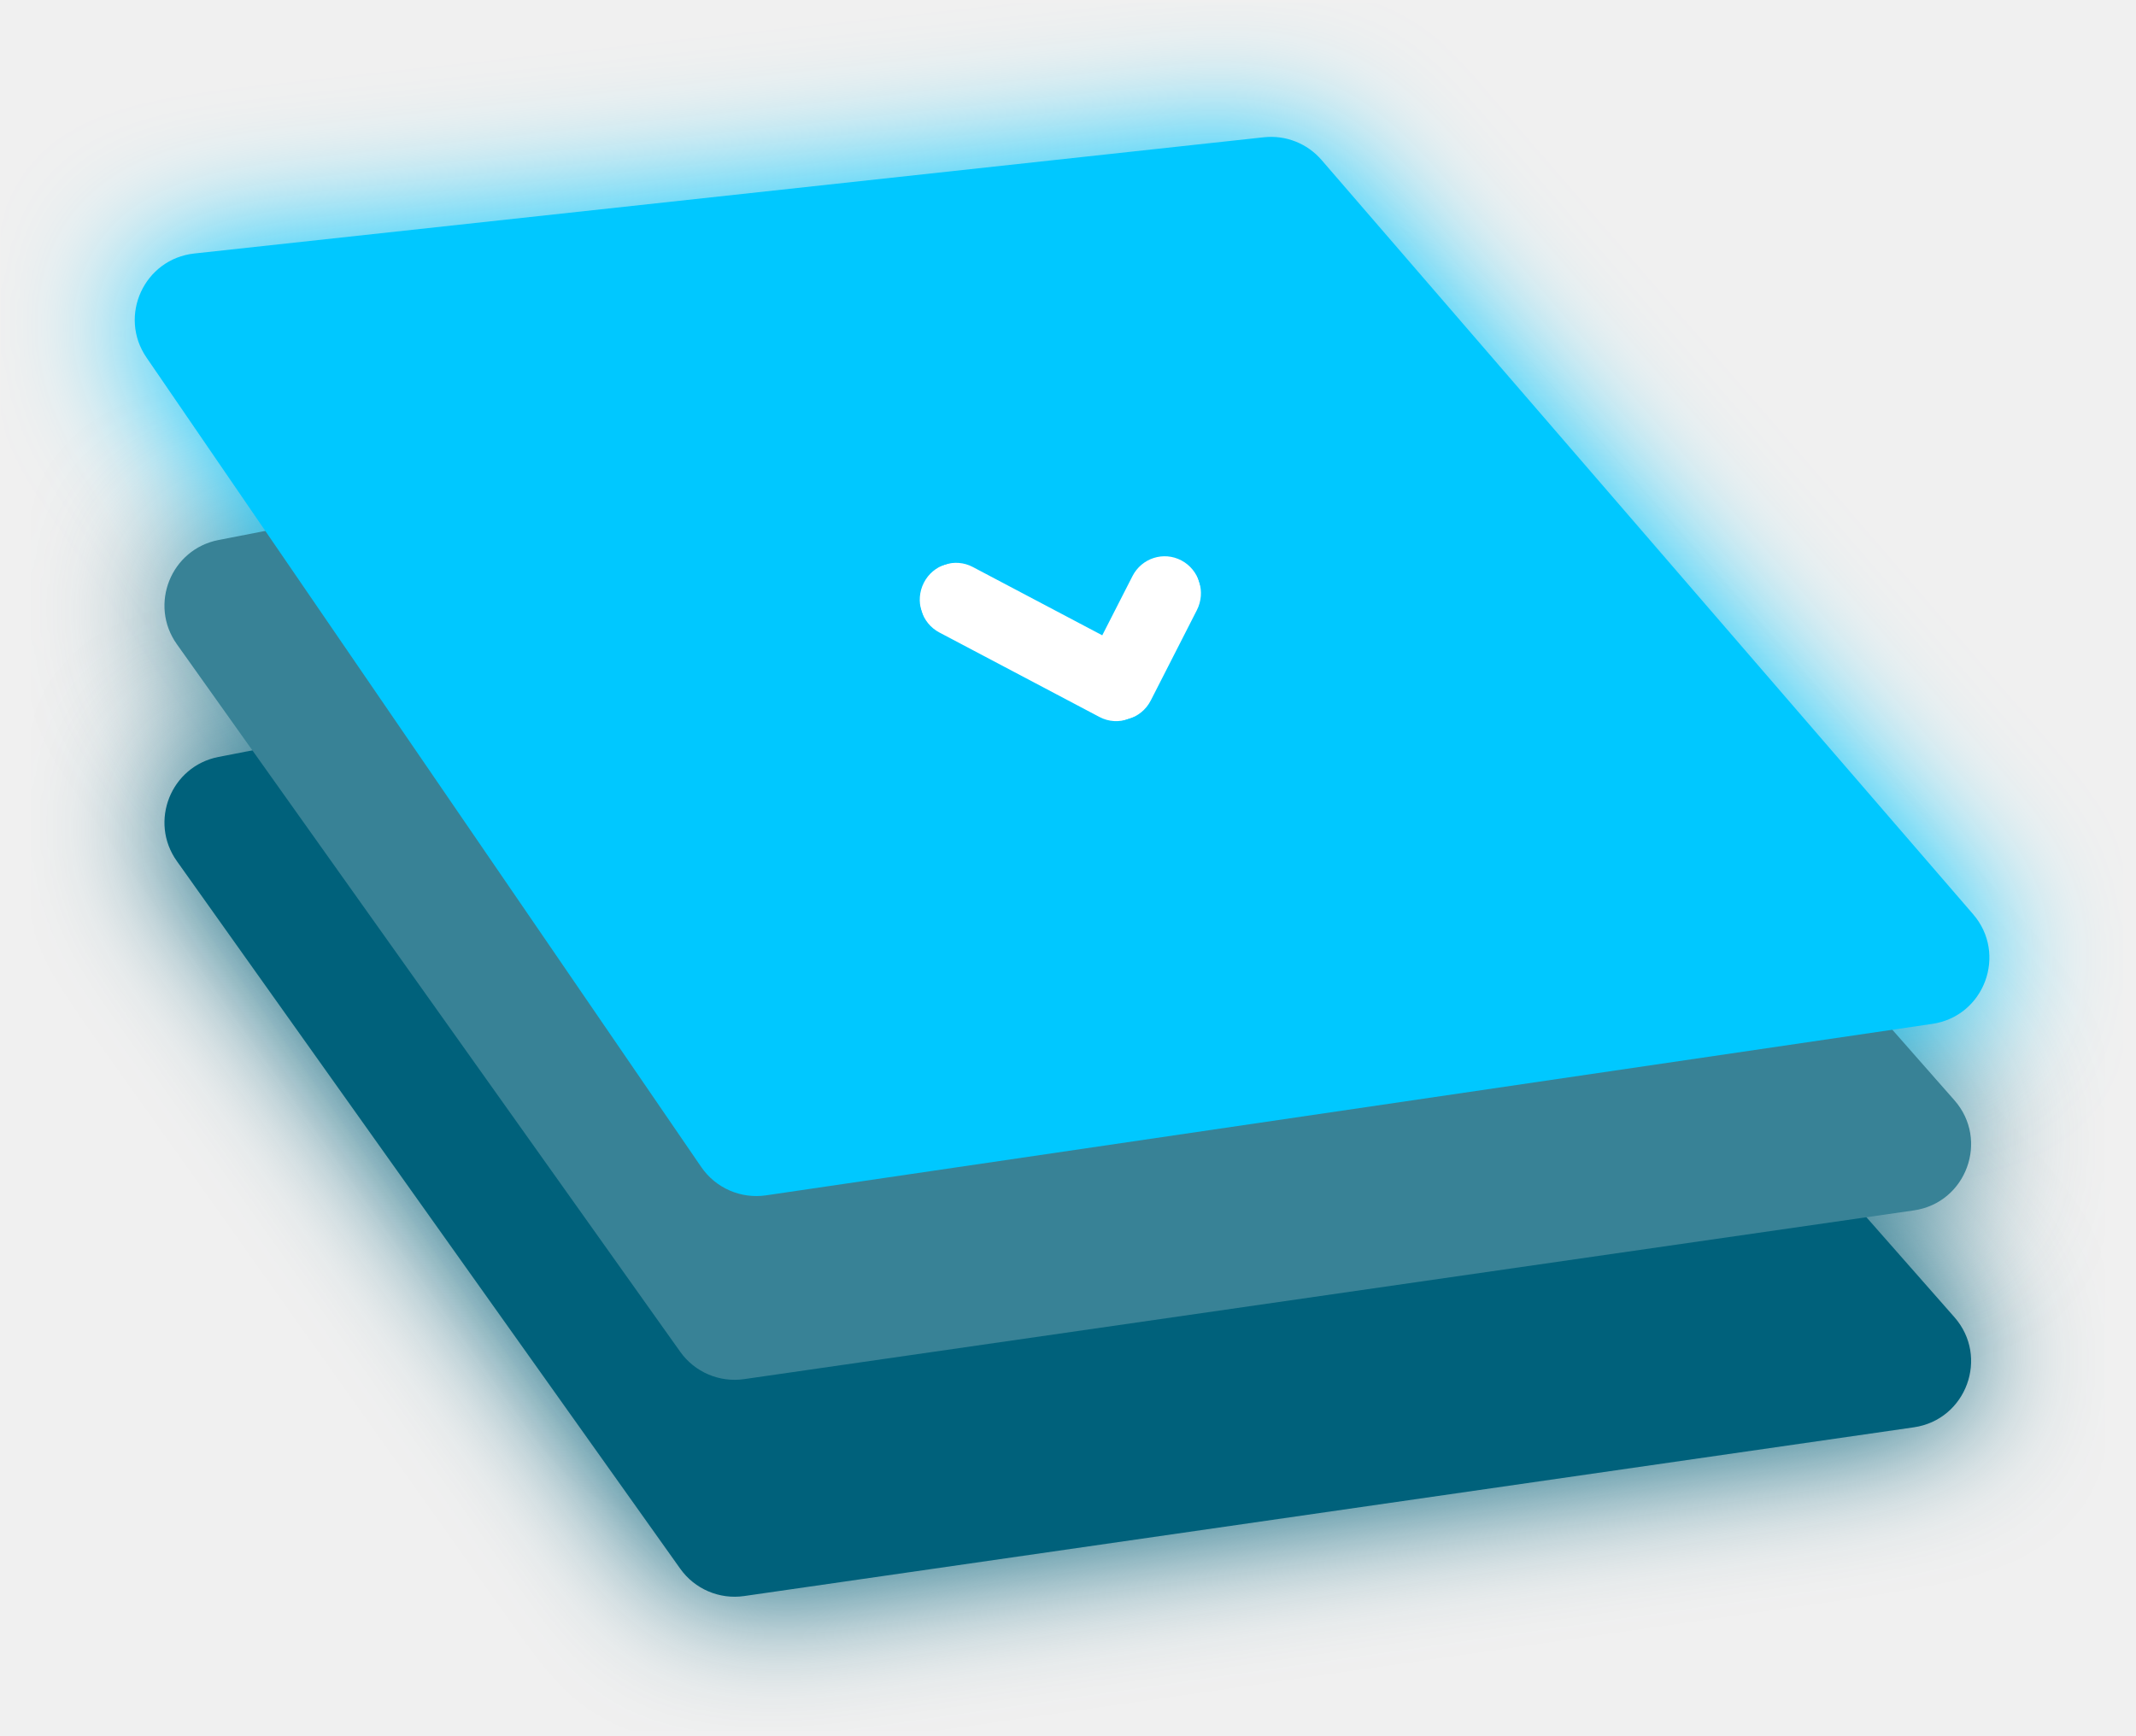
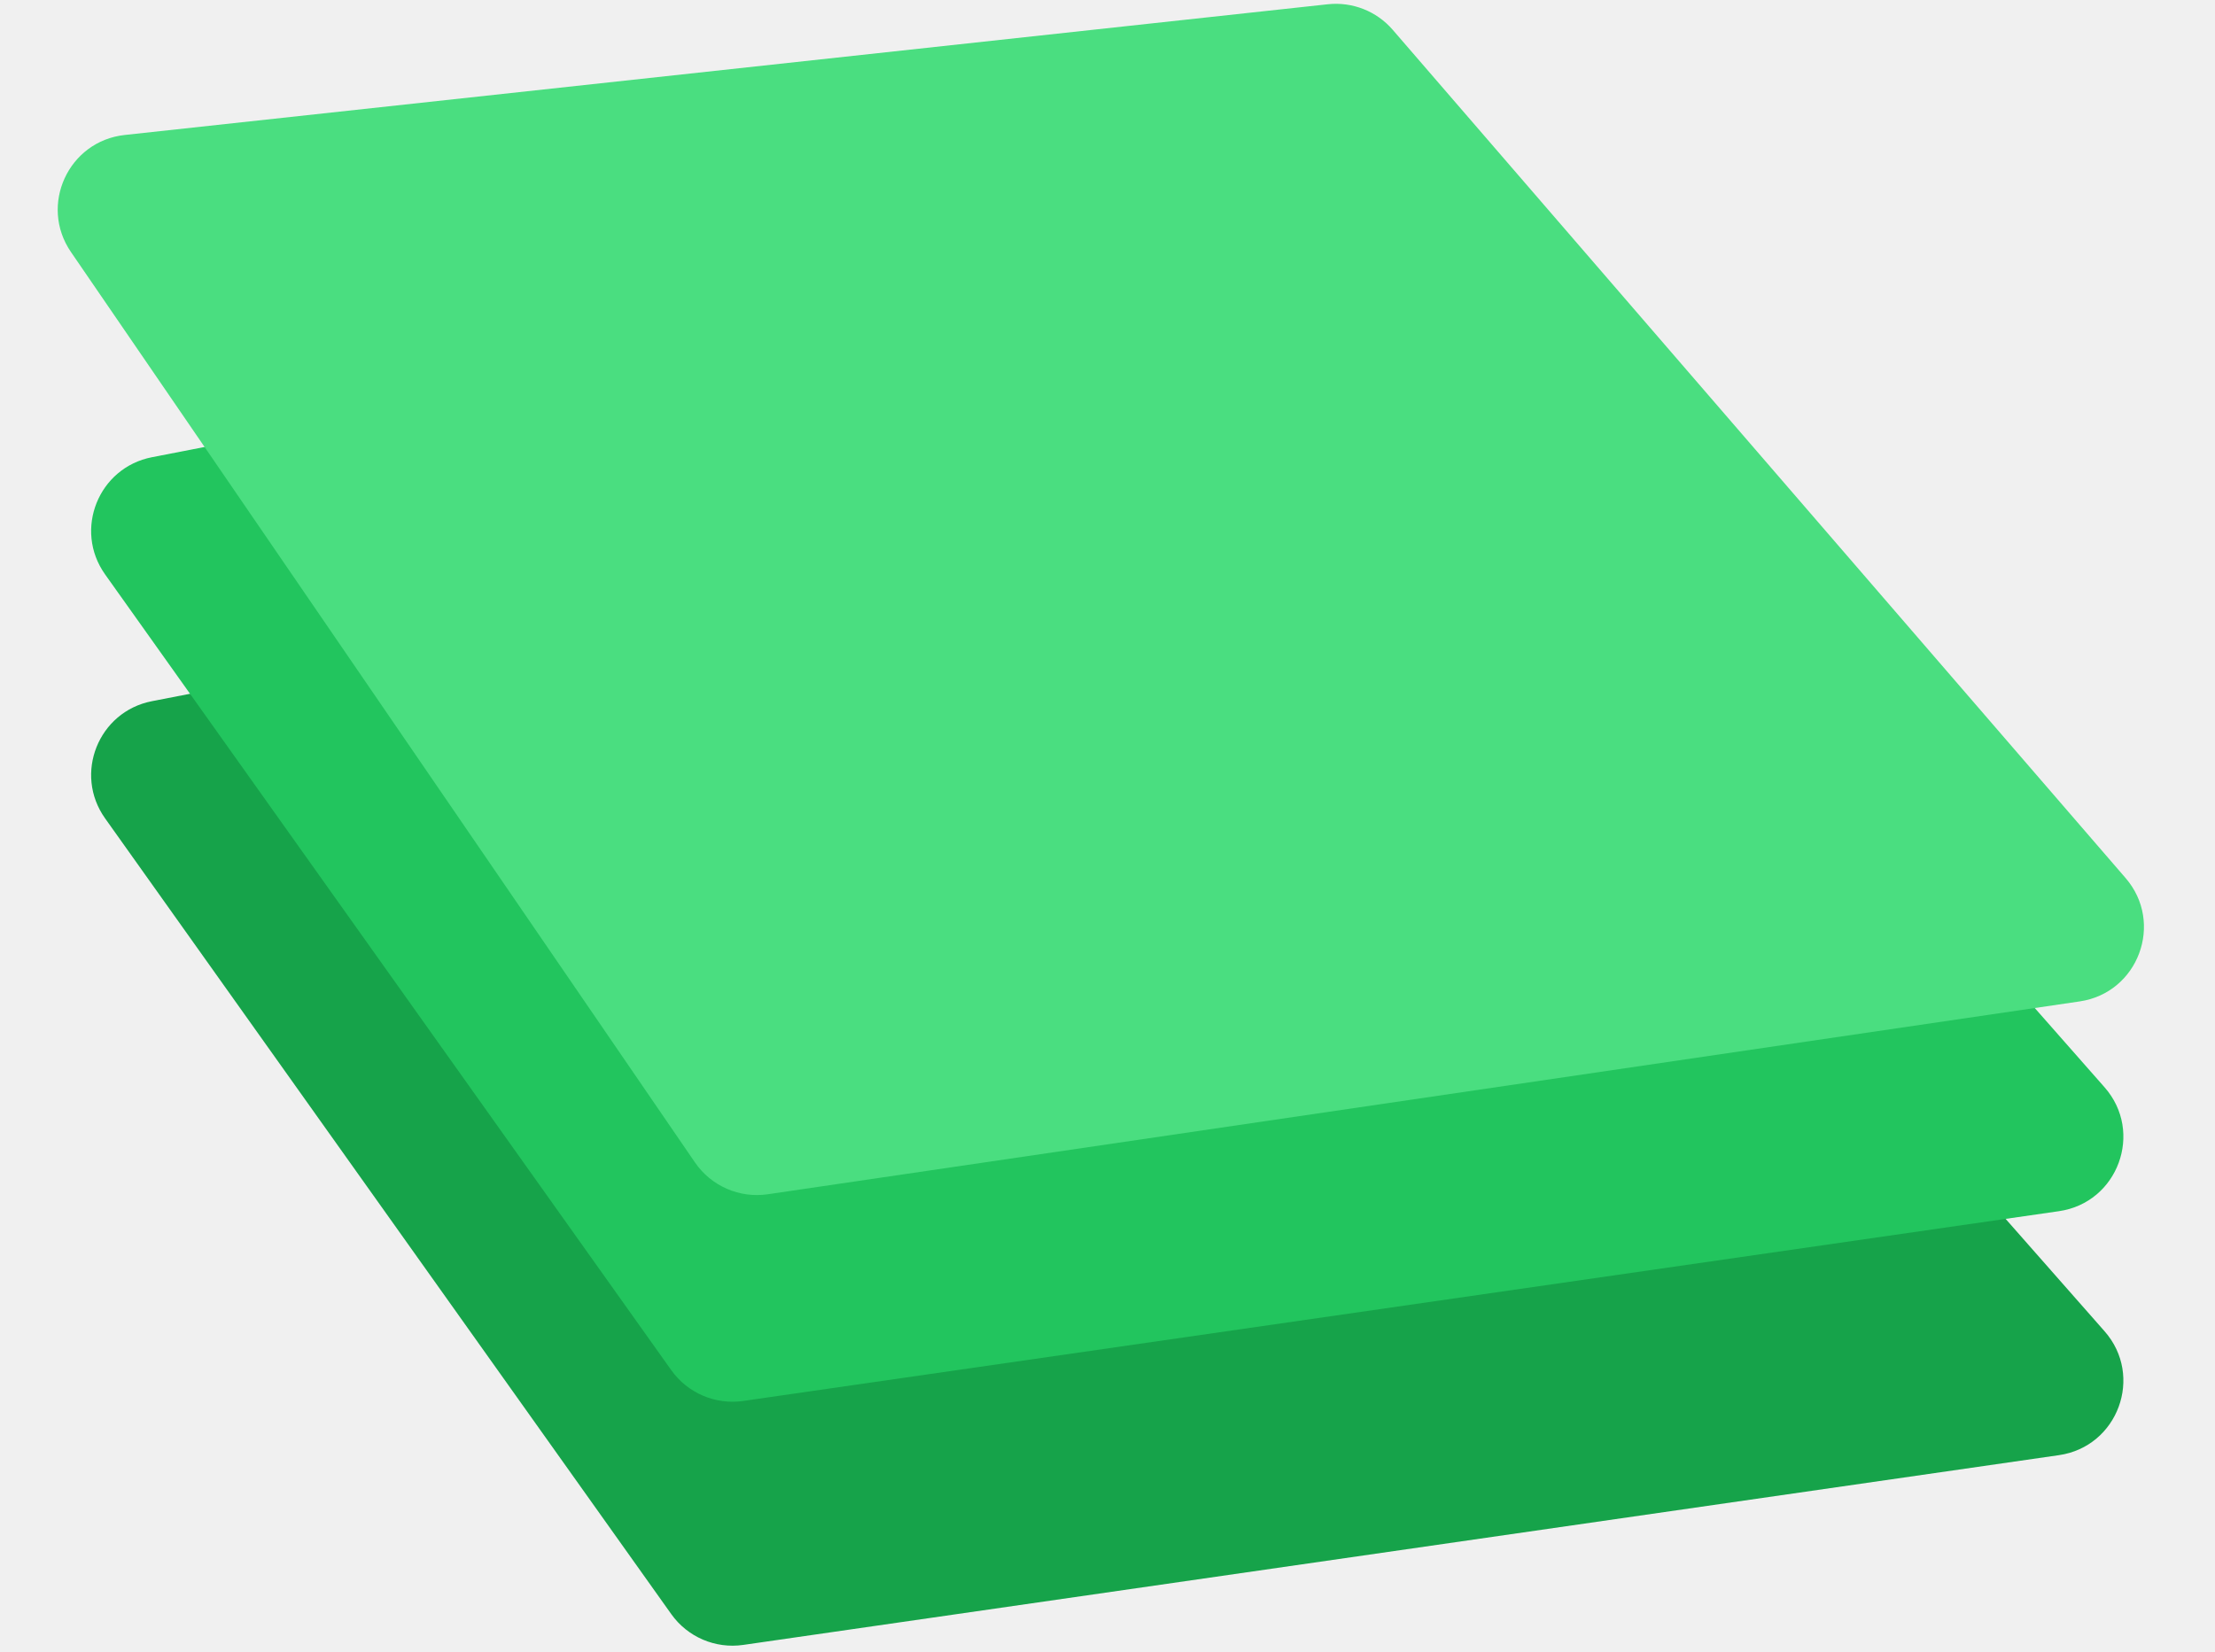
- <svg xmlns="http://www.w3.org/2000/svg" width="128" height="104" viewBox="0 0 128 104" fill="none">
-   <g filter="url(#filter0_f_532_95)">
-     <path d="M78.192 34.721C77.253 33.655 75.82 33.167 74.426 33.438L13.095 45.363C10.24 45.918 8.913 49.238 10.599 51.608L40.762 94.011C41.63 95.232 43.109 95.865 44.592 95.651L114.686 85.539C117.831 85.085 119.217 81.322 117.117 78.937L78.192 34.721Z" fill="#00617B" />
-   </g>
-   <g filter="url(#filter1_f_532_95)">
-     <path d="M78.192 21.721C77.253 20.655 75.82 20.167 74.426 20.438L13.095 32.363C10.24 32.918 8.913 36.238 10.599 38.608L40.762 81.011C41.63 82.232 43.109 82.865 44.592 82.651L114.686 72.539C117.831 72.085 119.217 68.322 117.117 65.937L78.192 21.721Z" fill="#388296" />
-   </g>
-   <g filter="url(#filter2_f_532_95)">
-     <path d="M79.195 9.589C78.336 8.594 77.043 8.085 75.736 8.227L11.647 15.192C8.64 15.518 7.07 18.935 8.78 21.429L42.023 69.941C42.887 71.201 44.393 71.859 45.904 71.637L115.793 61.361C118.915 60.902 120.301 57.177 118.238 54.788L79.195 9.589Z" fill="#00C8FF" />
-   </g>
-   <path d="M78.192 34.721C77.253 33.655 75.82 33.167 74.426 33.438L13.095 45.363C10.24 45.918 8.913 49.238 10.599 51.608L40.762 94.011C41.63 95.232 43.109 95.865 44.592 95.651L114.686 85.539C117.831 85.085 119.217 81.322 117.117 78.937L78.192 34.721Z" fill="#00617B" />
-   <path d="M78.192 21.721C77.253 20.655 75.82 20.167 74.426 20.438L13.095 32.363C10.24 32.918 8.913 36.238 10.599 38.608L40.762 81.011C41.63 82.232 43.109 82.865 44.592 82.651L114.686 72.539C117.831 72.085 119.217 68.322 117.117 65.937L78.192 21.721Z" fill="#388296" />
-   <path d="M79.195 9.589C78.336 8.594 77.043 8.085 75.736 8.227L11.647 15.192C8.64 15.518 7.07 18.935 8.78 21.429L42.023 69.941C42.887 71.201 44.393 71.859 45.904 71.637L115.793 61.361C118.915 60.902 120.301 57.177 118.238 54.788L79.195 9.589Z" fill="#00C8FF" />
-   <mask id="mask0_532_95" style="mask-type:luminance" maskUnits="userSpaceOnUse" x="54" y="29" width="20" height="18">
-     <path d="M54.562 34.501L70.181 29.472L73.802 41.1L58.183 46.129L54.562 34.501Z" fill="white" />
-   </mask>
-   <g mask="url(#mask0_532_95)">
-     <path fill-rule="evenodd" clip-rule="evenodd" d="M66.053 38.074L67.862 34.529C68.415 33.446 69.728 33.023 70.794 33.586C71.86 34.148 72.275 35.483 71.722 36.567L68.96 41.98C68.671 42.544 68.177 42.929 67.62 43.089C67.07 43.289 66.444 43.264 65.886 42.969L56.29 37.904C55.224 37.342 54.809 36.007 55.362 34.923C55.915 33.839 57.228 33.416 58.294 33.979L66.053 38.074Z" fill="white" />
-   </g>
-   <defs>
-     <filter id="filter0_f_532_95" x="1.855" y="25.364" width="124.264" height="78.329" filterUnits="userSpaceOnUse" color-interpolation-filters="sRGB">
-       <feFlood flood-opacity="0" result="BackgroundImageFix" />
-       <feBlend mode="normal" in="SourceGraphic" in2="BackgroundImageFix" result="shape" />
-       <feGaussianBlur stdDeviation="4" result="effect1_foregroundBlur_532_95" />
-     </filter>
-     <filter id="filter1_f_532_95" x="1.855" y="12.364" width="124.264" height="78.329" filterUnits="userSpaceOnUse" color-interpolation-filters="sRGB">
-       <feFlood flood-opacity="0" result="BackgroundImageFix" />
-       <feBlend mode="normal" in="SourceGraphic" in2="BackgroundImageFix" result="shape" />
-       <feGaussianBlur stdDeviation="4" result="effect1_foregroundBlur_532_95" />
-     </filter>
-     <filter id="filter2_f_532_95" x="0.074" y="0.203" width="127.142" height="79.476" filterUnits="userSpaceOnUse" color-interpolation-filters="sRGB">
-       <feFlood flood-opacity="0" result="BackgroundImageFix" />
-       <feBlend mode="normal" in="SourceGraphic" in2="BackgroundImageFix" result="shape" />
-       <feGaussianBlur stdDeviation="4" result="effect1_foregroundBlur_532_95" />
-     </filter>
-   </defs>
+ <svg xmlns="http://www.w3.org/2000/svg" width="118" height="88" viewBox="0 0 118 88" fill="none">
+   <path d="M73.192 26.721C72.253 25.655 70.82 25.167 69.426 25.438L8.095 37.363C5.24 37.918 3.913 41.238 5.599 43.608L35.762 86.011C36.63 87.232 38.109 87.865 39.592 87.651L109.686 77.539C112.831 77.085 114.217 73.322 112.117 70.937L73.192 26.721Z" fill="#16a34a" />
+   <path d="M73.192 13.721C72.253 12.655 70.82 12.167 69.426 12.438L8.095 24.363C5.24 24.918 3.913 28.238 5.599 30.608L35.762 73.011C36.63 74.232 38.109 74.865 39.592 74.651L109.686 64.539C112.831 64.085 114.217 60.322 112.117 57.937L73.192 13.721Z" fill="#22c55e" />
+   <path d="M74.195 1.589C73.336 0.594 72.043 0.085 70.736 0.227L6.647 7.192C3.64 7.518 2.07 10.935 3.78 13.429L37.023 61.941C37.887 63.201 39.393 63.859 40.904 63.637L110.793 53.361C113.915 52.902 115.301 49.177 113.238 46.788L74.195 1.589Z" fill="#4ade80" />
</svg>
